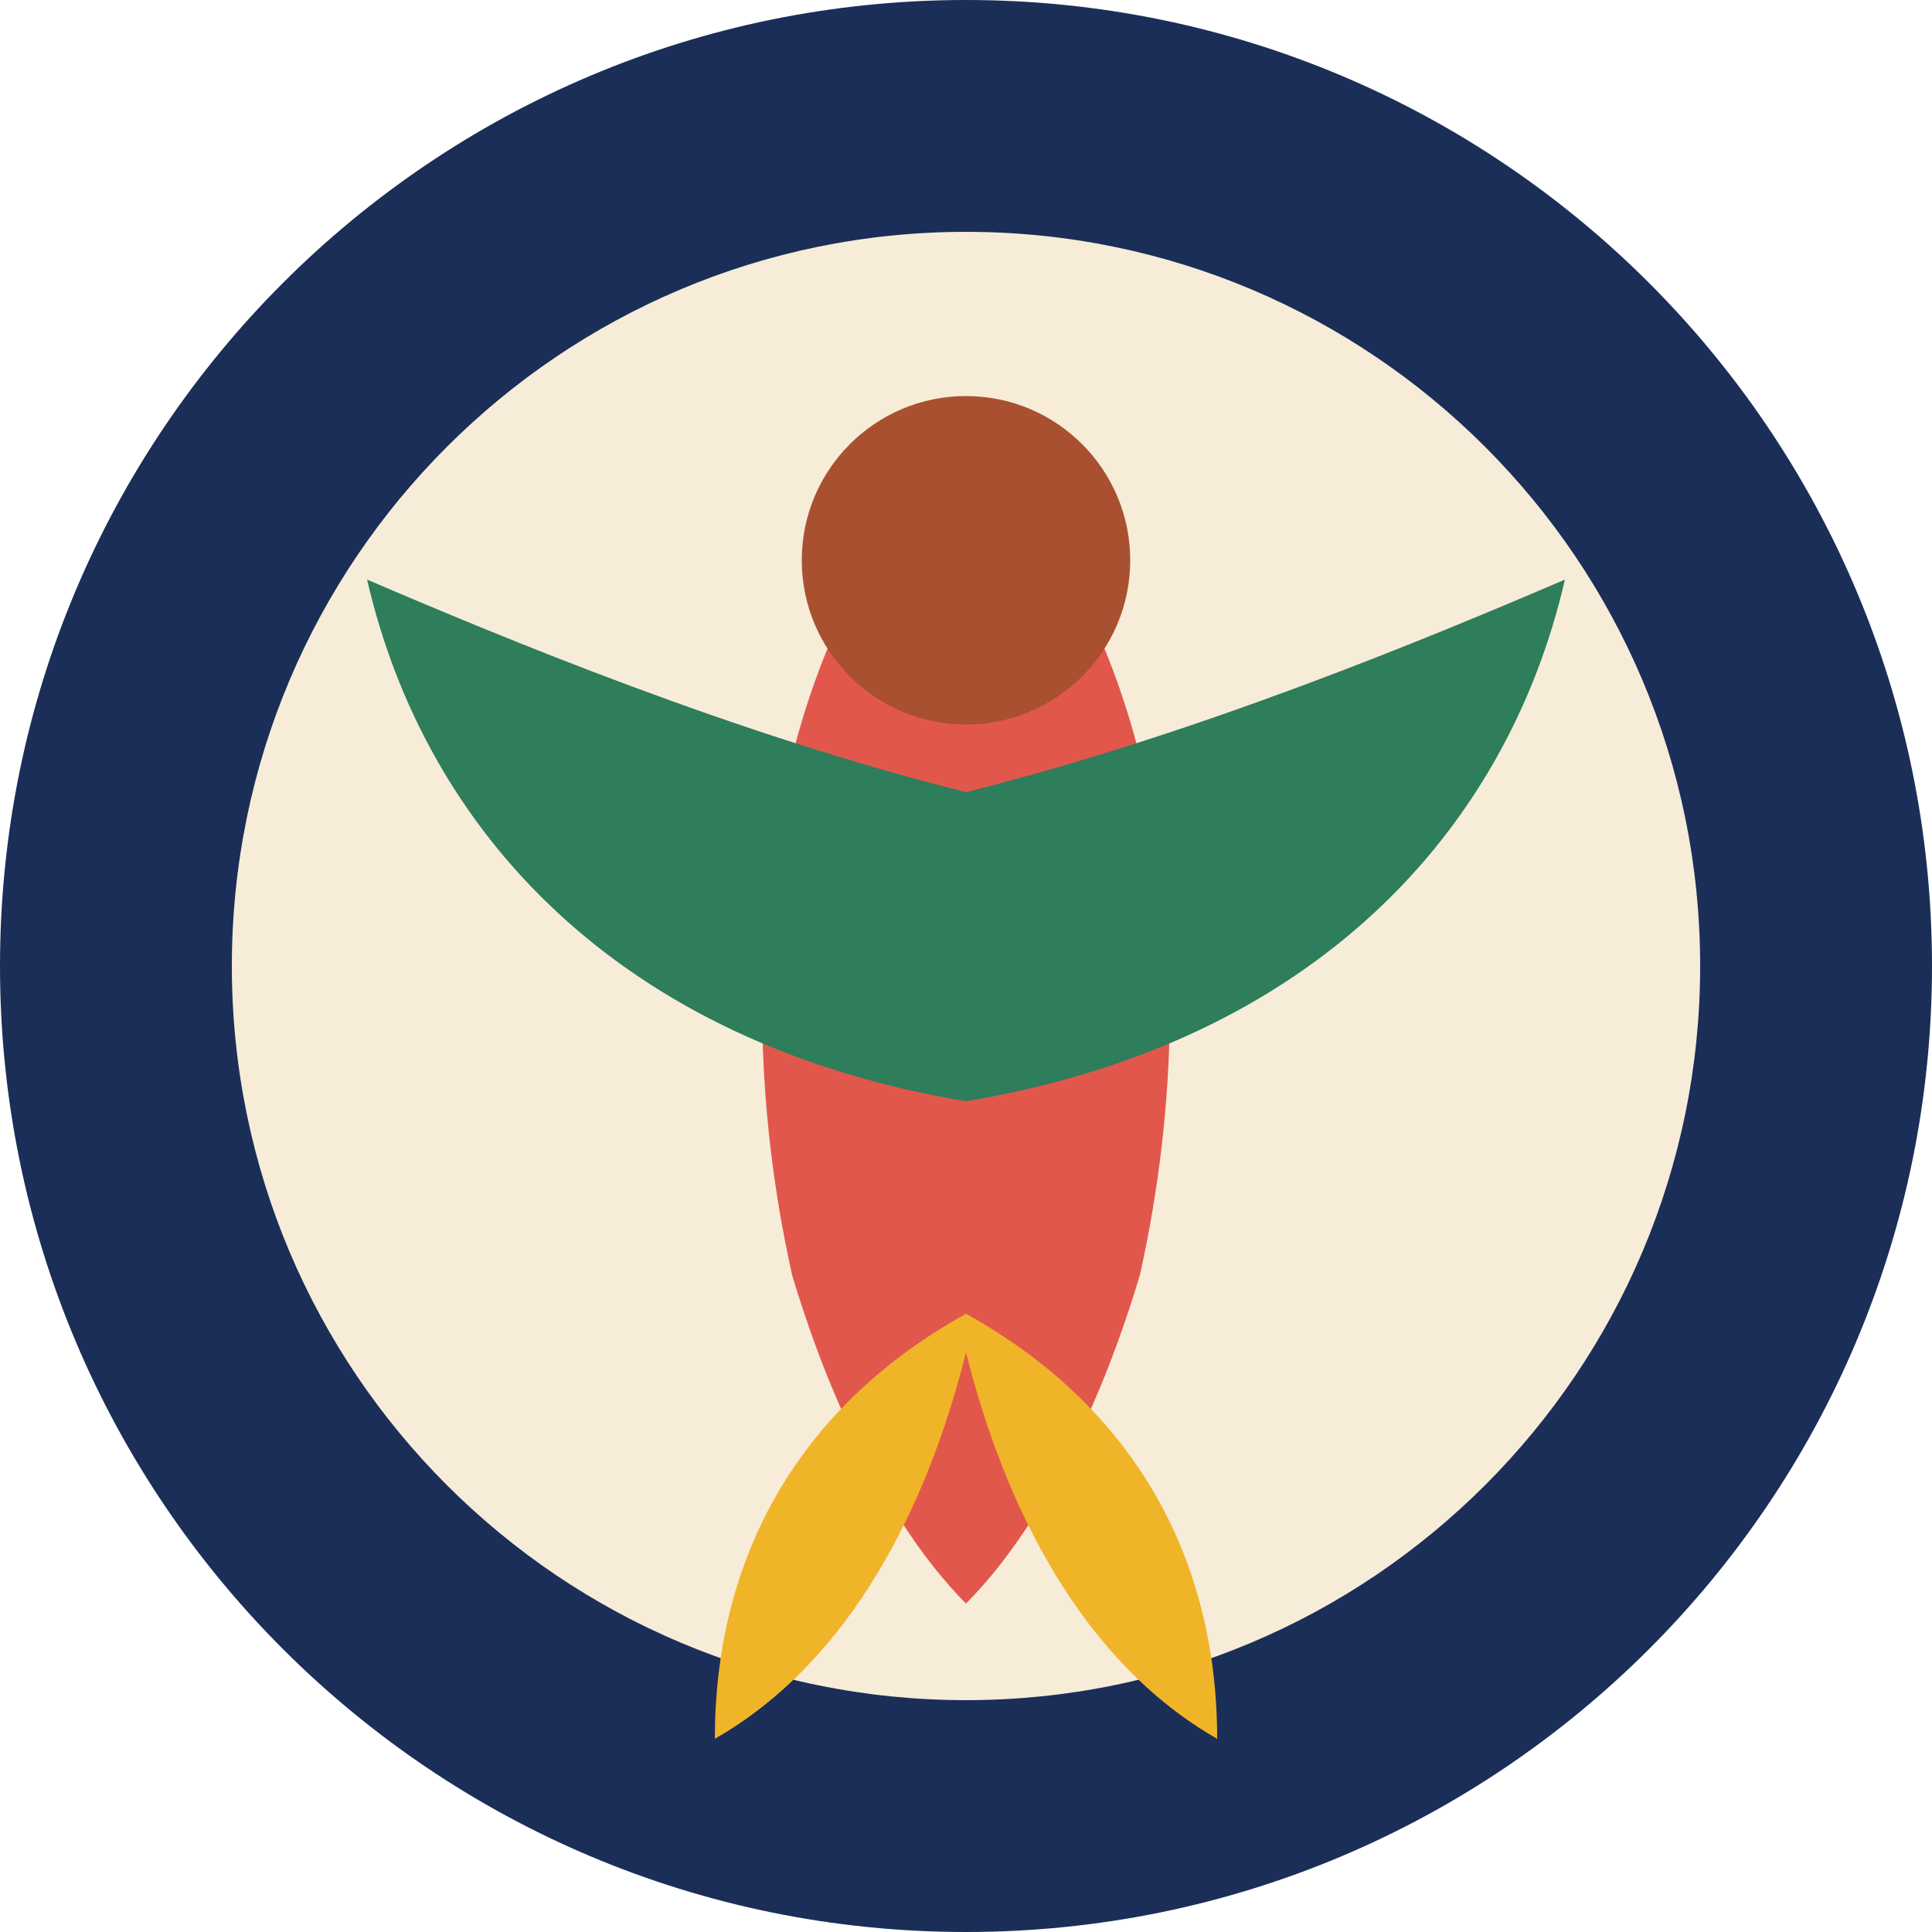
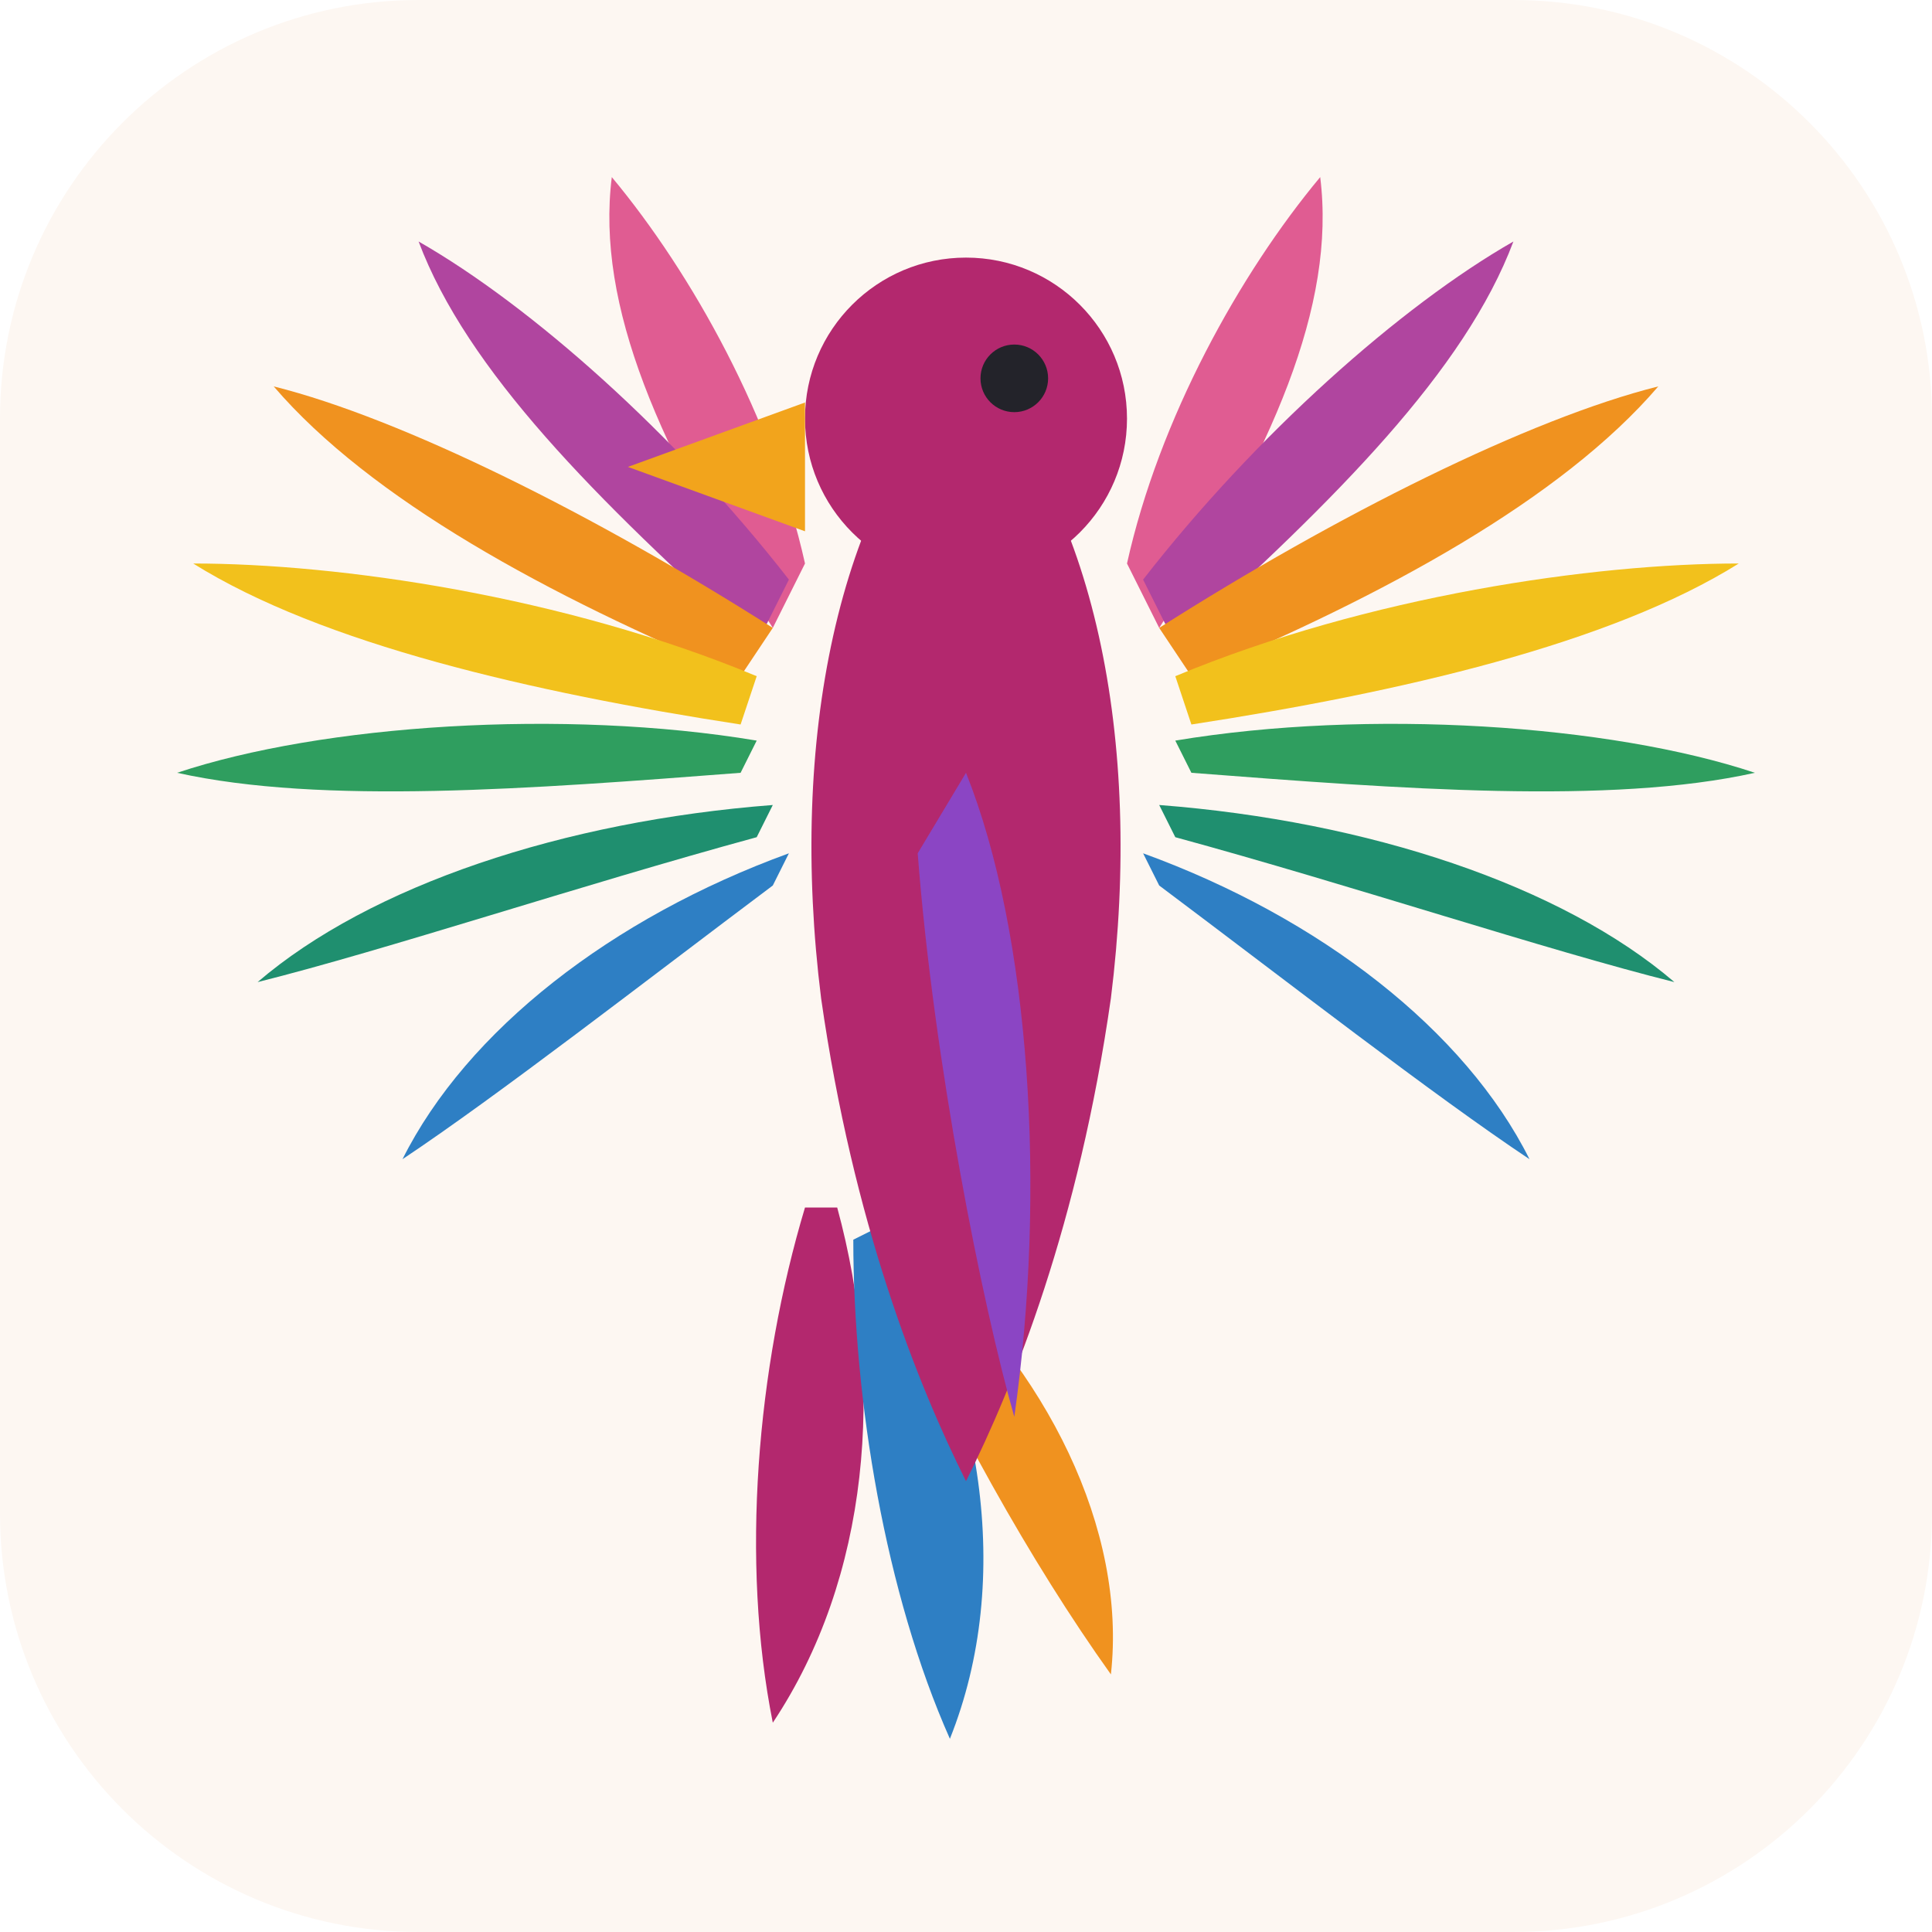
- <svg xmlns="http://www.w3.org/2000/svg" viewBox="0 0 200 200" width="64" height="64">
-   <circle cx="100" cy="100" r="100" fill="#1B2E58" />
-   <circle cx="100" cy="100" r="76" fill="#F6ECD8" />
-   <g fill="#E2574C">
-     <path d="M100 46 C118 62 126 96 118 132 C112 152 104 162 100 166 Z" />
-     <path d="M100 46 C118 62 126 96 118 132 C112 152 104 162 100 166 Z" transform="matrix(-1 0 0 1 200 0)" />
+ <svg xmlns="http://www.w3.org/2000/svg" viewBox="0 0 240 240" width="64" height="64">
+   <rect width="240" height="240" rx="52" fill="#FDF7F2" />
+   <g>
+     <path d="M104 150 C110 172 108 196 96 214 C92 194 94 170 100 150 Z" fill="#B3286E" />
+     <path d="M110 152 C122 172 126 196 118 216 C110 198 106 174 106 154 Z" fill="#2e7fc4" />
+     <path d="M114 156 C130 170 140 190 138 208 C128 194 118 176 110 158 Z" fill="#f0921f" />
  </g>
-   <g fill="#2E7D5B">
-     <path d="M100 82 C76 76 52 66 38 60 C44 86 64 108 100 114 Z" />
-     <path d="M100 82 C76 76 52 66 38 60 C44 86 64 108 100 114 Z" transform="matrix(-1 0 0 1 200 0)" />
+   <g id="aile">
+     <path d="M96 78 C82 56 74 38 76 22 C86 34 96 52 100 70 Z" fill="#E05C92" />
+     <path d="M94 80 C74 62 58 46 52 30 C66 38 84 54 98 72 Z" fill="#b0459f" />
+     <path d="M92 84 C68 74 46 62 34 48 C50 52 74 64 96 78 Z" fill="#f0921f" />
+     <path d="M92 90 C66 86 40 80 24 70 C42 70 70 74 94 84 Z" fill="#f2c11c" />
+     <path d="M92 96 C66 98 40 100 22 96 C40 90 70 88 94 92 Z" fill="#2f9e5f" />
+     <path d="M94 104 C72 110 48 118 32 122 C46 110 70 102 96 100 Z" fill="#1f8f6f" />
+     <path d="M96 110 C80 122 62 136 50 144 C58 128 76 114 98 106 Z" fill="#2e7fc4" />
  </g>
-   <g fill="#F0B429">
-     <path d="M100 140 C96 156 88 172 74 180 C74 162 82 146 100 136 Z" />
-     <path d="M100 140 C96 156 88 172 74 180 C74 162 82 146 100 136 Z" transform="matrix(-1 0 0 1 200 0)" />
-   </g>
-   <circle cx="100" cy="58" r="17" fill="#A8502F" />
+   <use href="#aile" transform="matrix(-1 0 0 1 240 0)" />
+   <path d="M120 46 C136 62 142 92 138 124 C134 152 126 172 120 184 C114 172 106 152 102 124 C98 92 104 62 120 46 Z" fill="#B3286E" />
+   <path d="M120 96 C128 116 130 148 126 176 C122 162 116 132 114 106 Z" fill="#8b45c4" />
+   <circle cx="120" cy="52" r="20" fill="#B3286E" />
+   <path d="M100 50 L78 58 L100 66 Z" fill="#f2a41c" />
+   <circle cx="126" cy="47" r="4.2" fill="#23232a" />
</svg>
